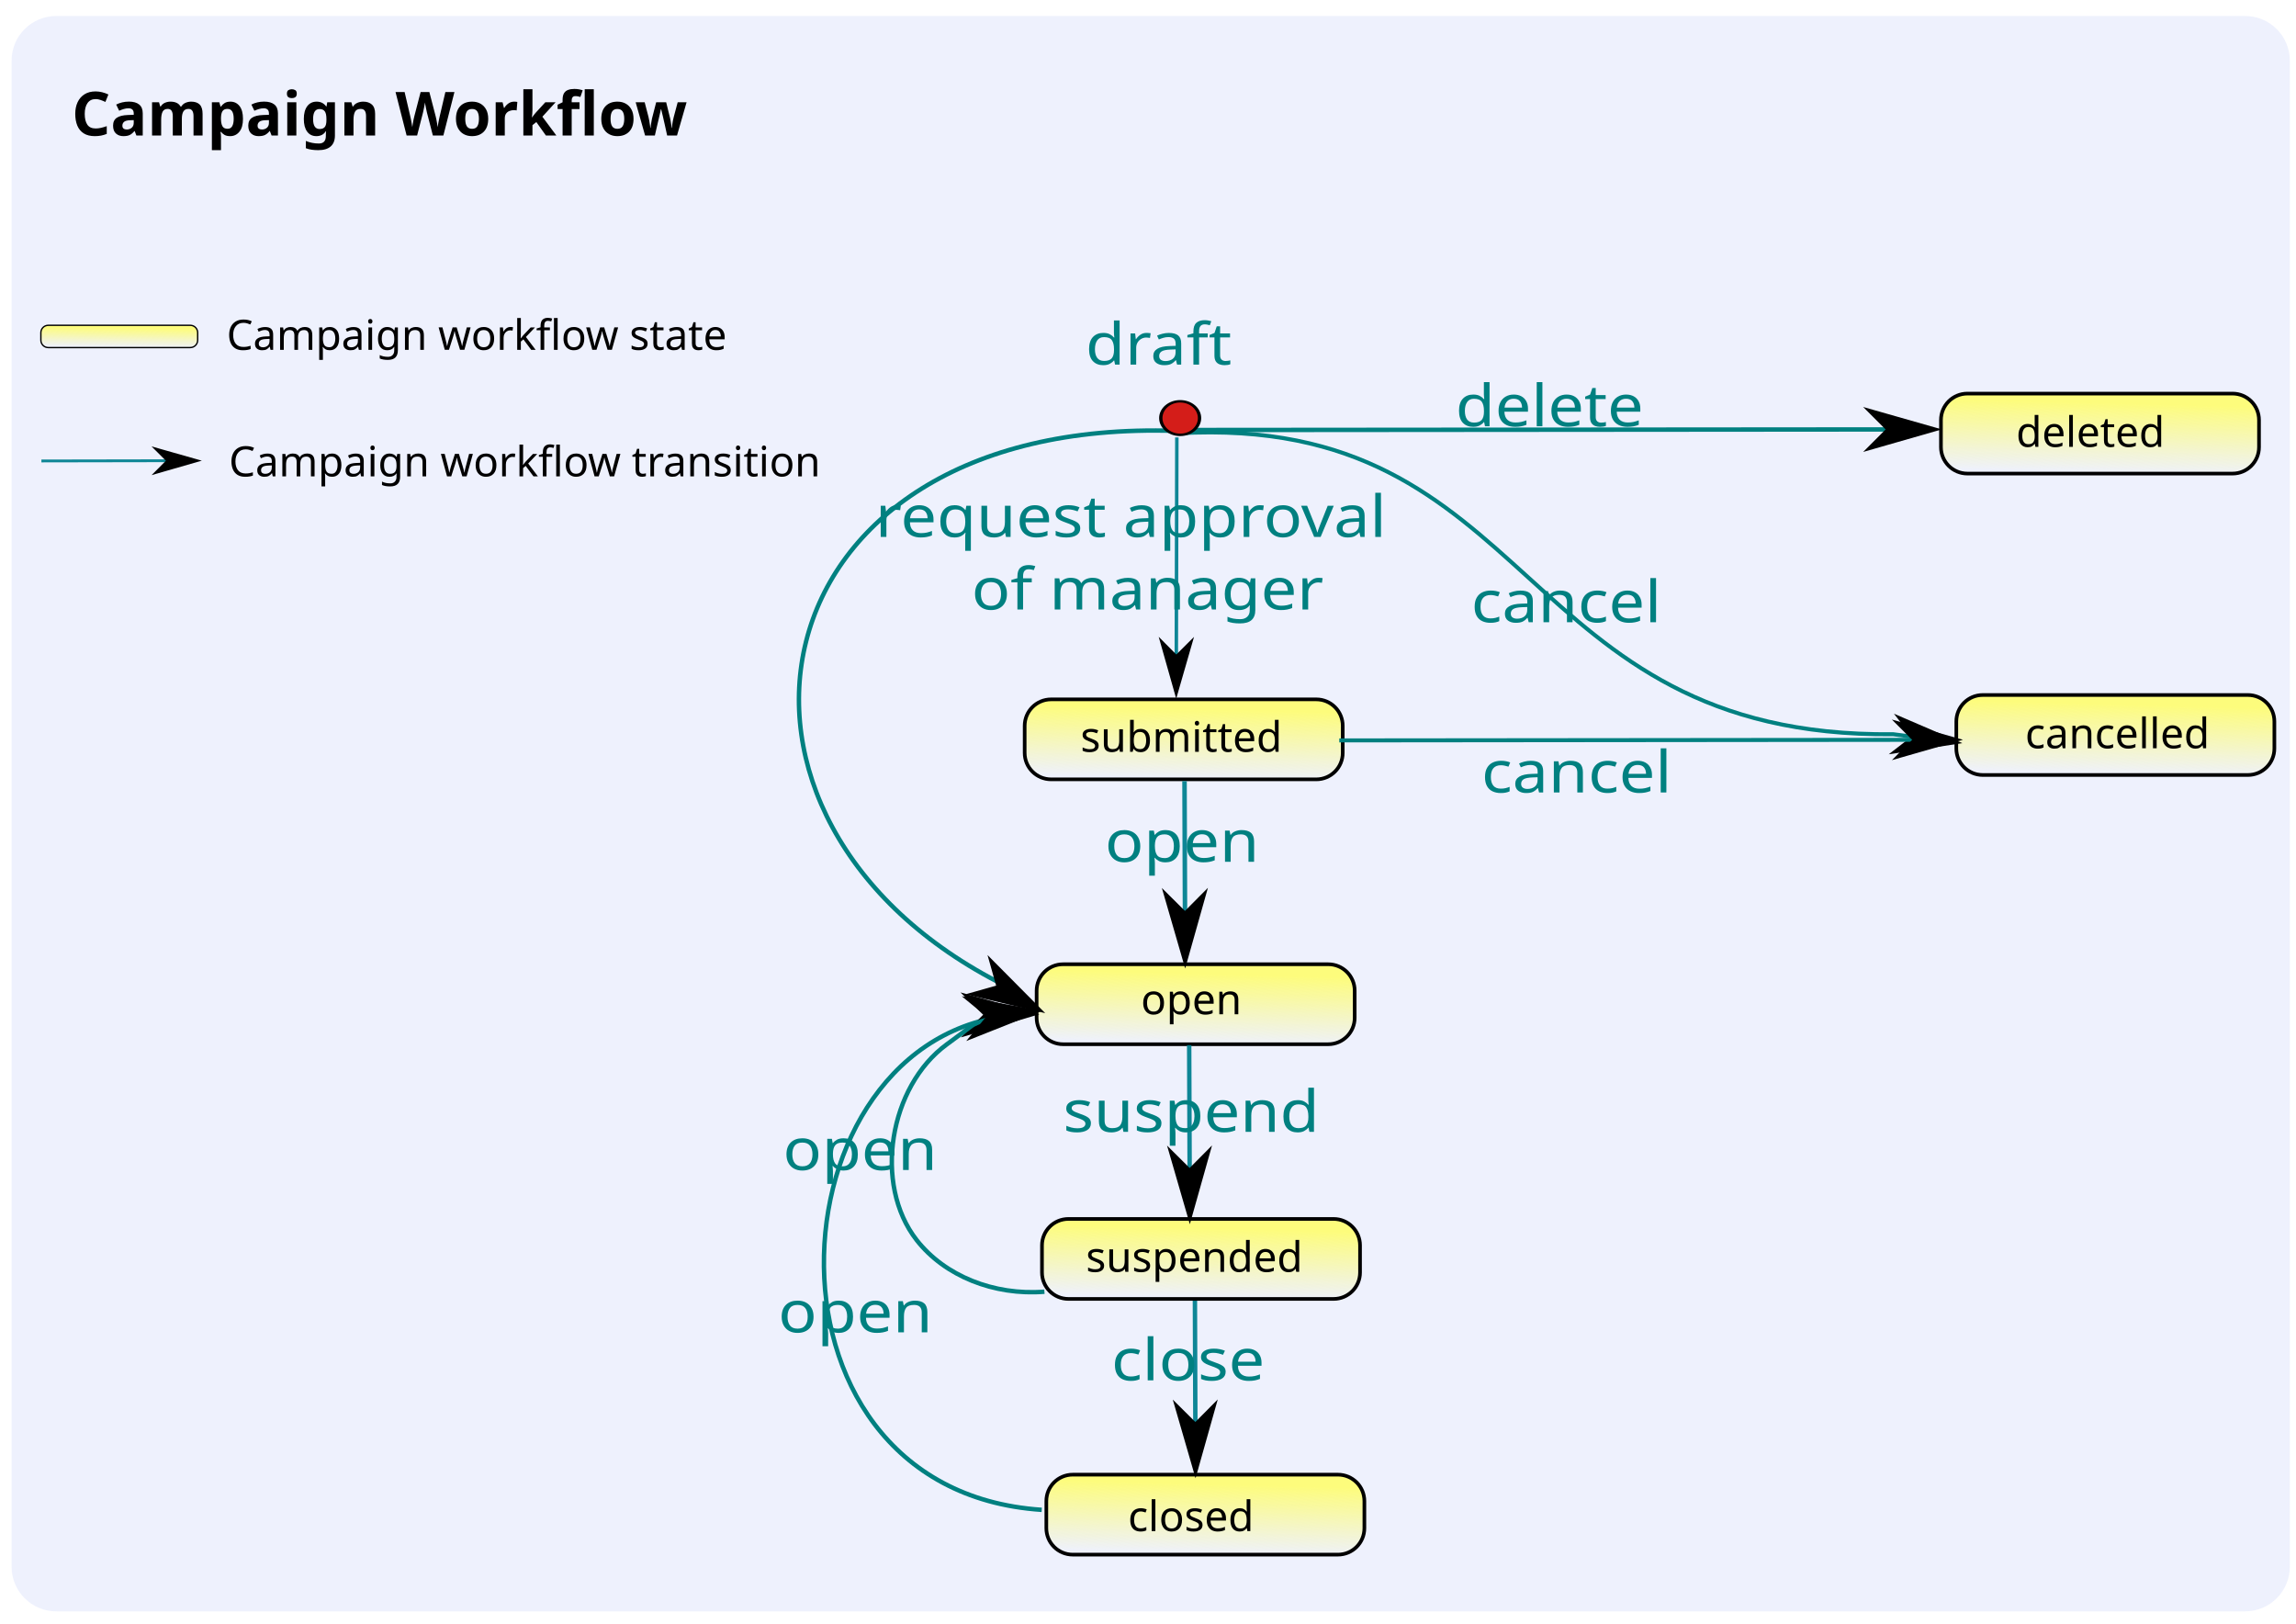
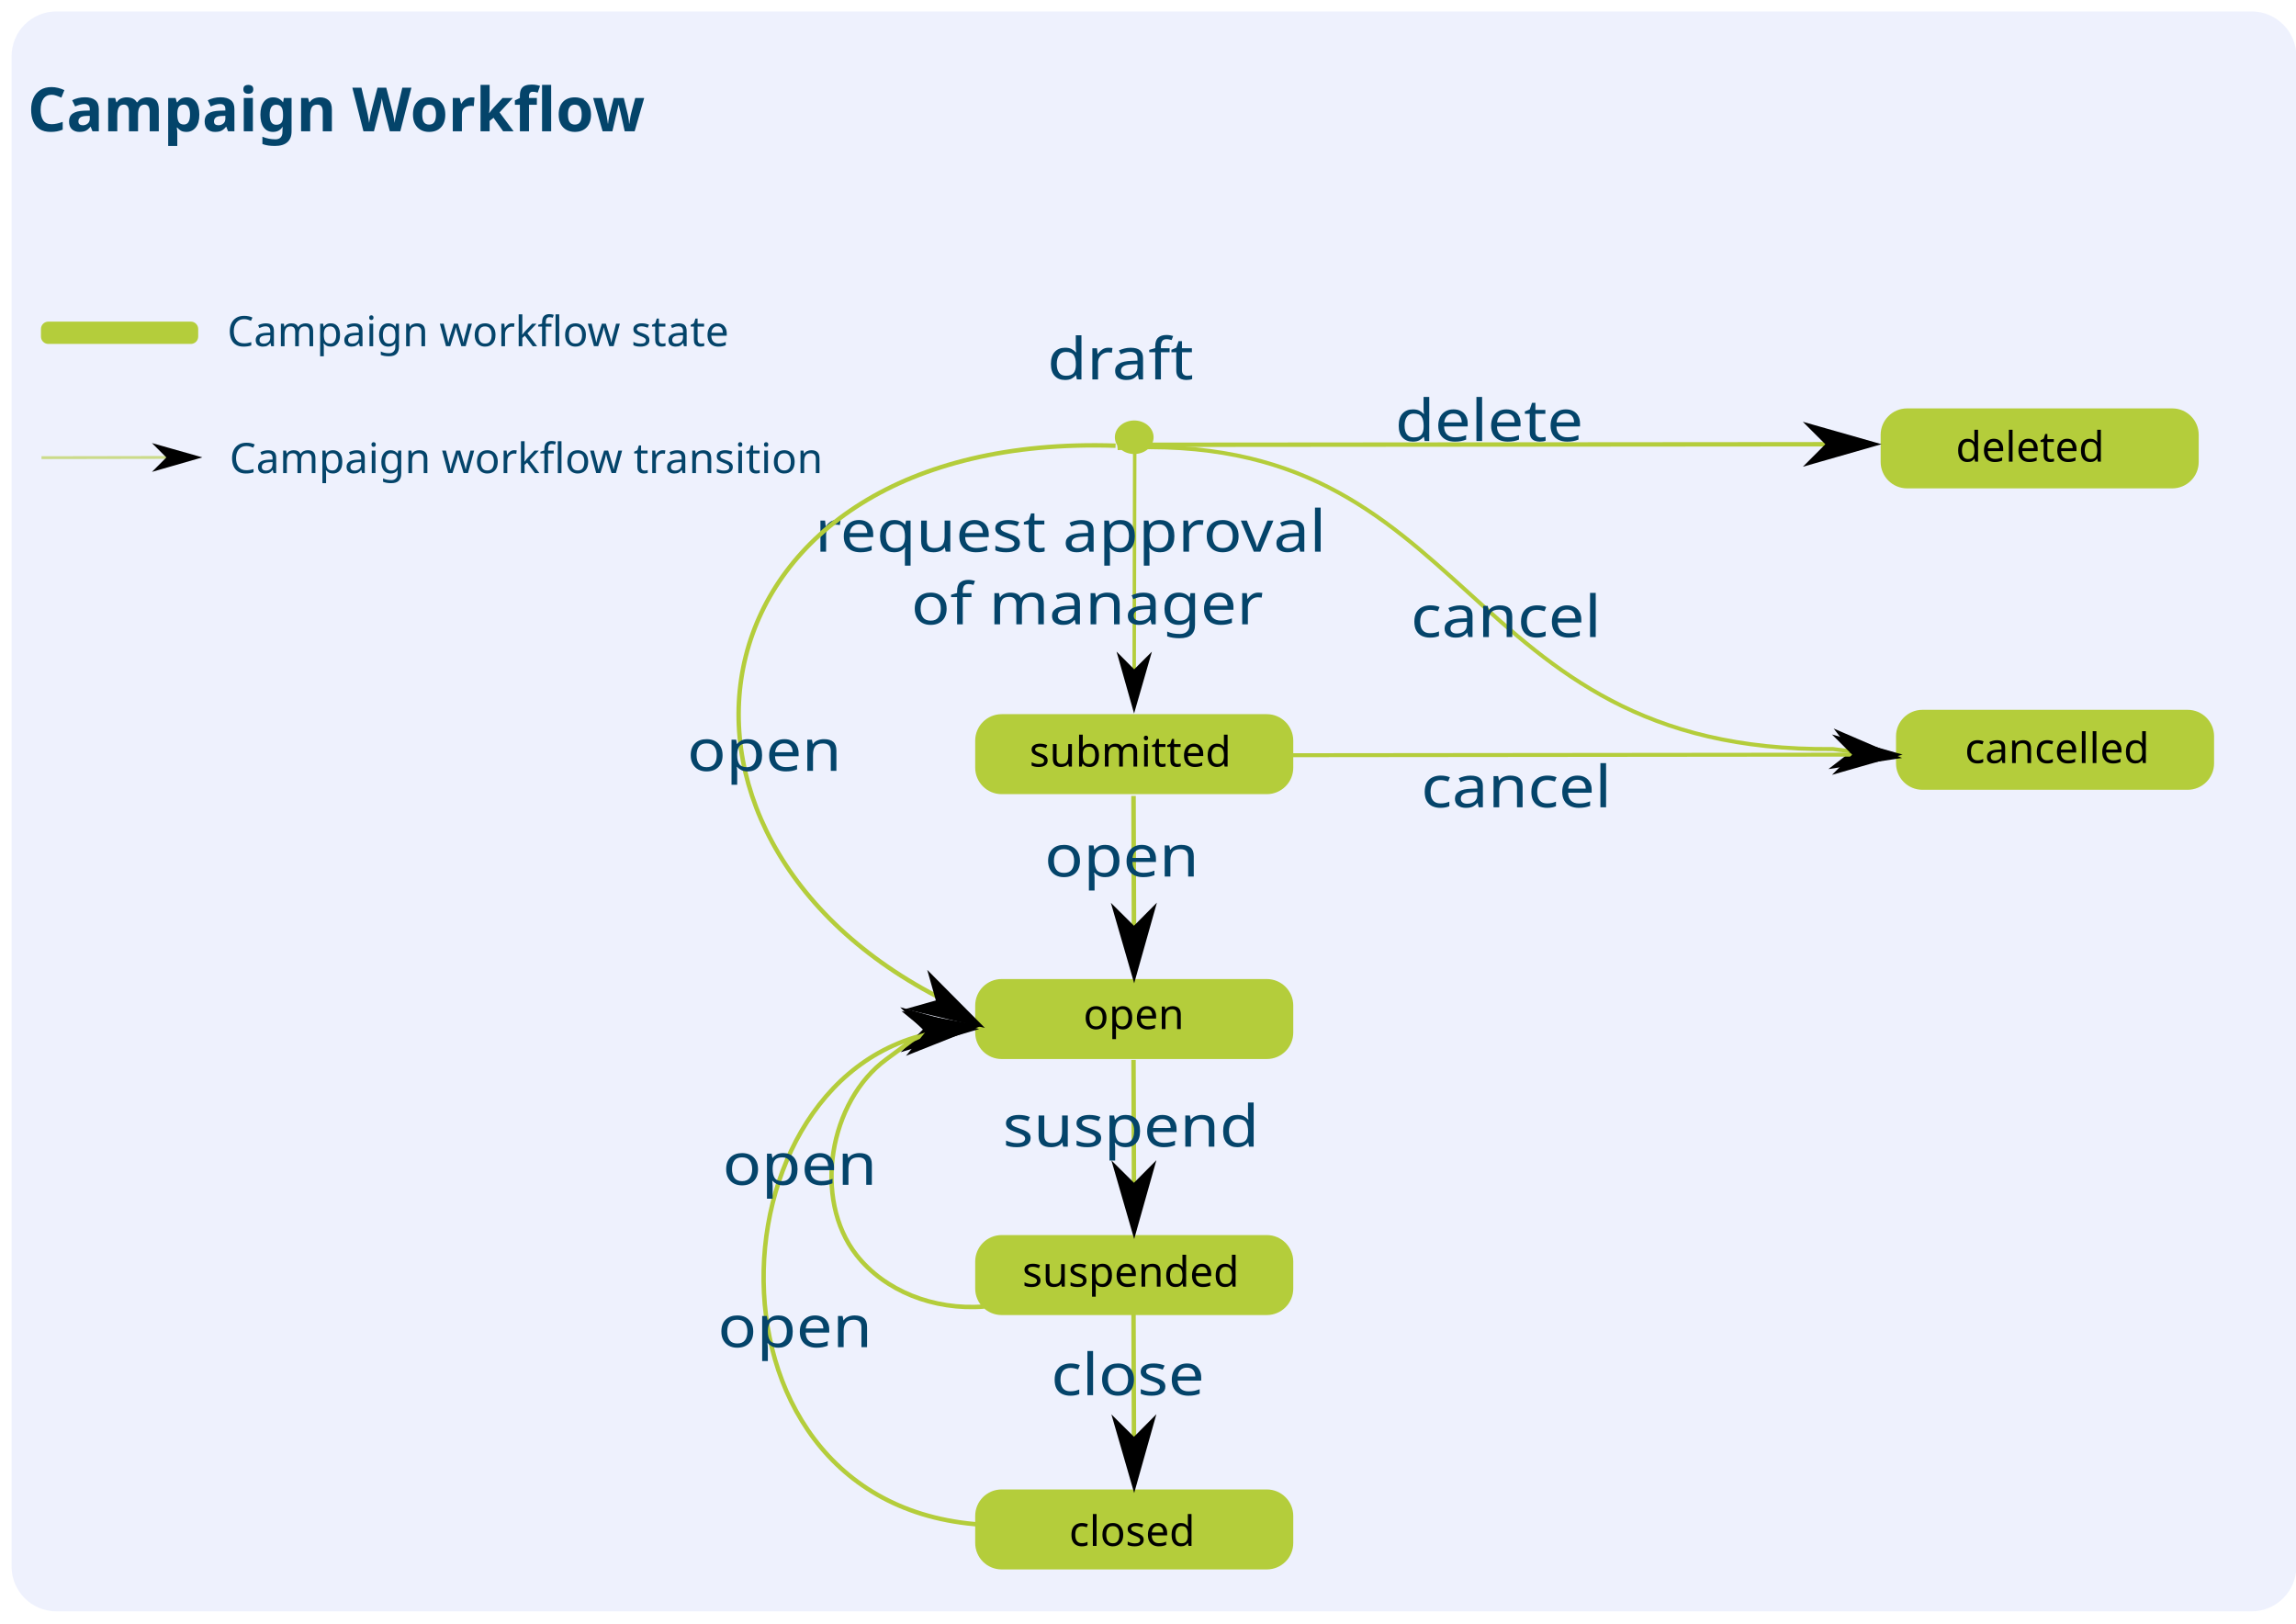
<svg xmlns="http://www.w3.org/2000/svg" xmlns:xlink="http://www.w3.org/1999/xlink" id="svg2" version="1.1" width="1052.362" height="744.094">
  <defs id="defs6">
    <marker orient="auto" refY="0" refX="0" id="Arrow1Lend" style="overflow:visible">
      <path id="path4095" d="M 0,0 5,-5 -12.5,0 5,5 0,0 z" style="fill-rule:evenodd;stroke:#000000;stroke-width:1pt;marker-start:none" transform="matrix(-0.8,0,0,-0.8,-10,0)" />
    </marker>
    <marker orient="auto" refY="0" refX="0" id="marker3193" style="overflow:visible">
      <path id="path3195" d="M 0,0 5,-5 -12.5,0 5,5 0,0 z" style="fill-rule:evenodd;stroke:#000000;stroke-width:1pt;marker-start:none" transform="matrix(-0.8,0,0,-0.8,-10,0)" />
    </marker>
    <marker orient="auto" refY="0" refX="0" id="marker3197" style="overflow:visible">
      <path id="path3199" d="M 0,0 5,-5 -12.5,0 5,5 0,0 z" style="fill-rule:evenodd;stroke:#000000;stroke-width:1pt;marker-start:none" transform="matrix(-0.8,0,0,-0.8,-10,0)" />
    </marker>
    <marker orient="auto" refY="0" refX="0" id="Arrow1Lend-4-3" style="overflow:visible">
      <path id="path4095-0-8" d="M 0,0 5,-5 -12.5,0 5,5 0,0 z" style="fill-rule:evenodd;stroke:#000000;stroke-width:1pt;marker-start:none" transform="matrix(-0.8,0,0,-0.8,-10,0)" />
    </marker>
    <marker orient="auto" refY="0" refX="0" id="marker3203" style="overflow:visible">
      <path id="path3205" d="M 0,0 5,-5 -12.5,0 5,5 0,0 z" style="fill-rule:evenodd;stroke:#000000;stroke-width:1pt;marker-start:none" transform="matrix(-0.8,0,0,-0.8,-10,0)" />
    </marker>
    <marker orient="auto" refY="0" refX="0" id="marker3207" style="overflow:visible">
      <path id="path3209" d="M 0,0 5,-5 -12.5,0 5,5 0,0 z" style="fill-rule:evenodd;stroke:#000000;stroke-width:1pt;marker-start:none" transform="matrix(-0.8,0,0,-0.8,-10,0)" />
    </marker>
    <marker orient="auto" refY="0" refX="0" id="marker3211" style="overflow:visible">
      <path id="path3213" d="M 0,0 5,-5 -12.5,0 5,5 0,0 z" style="fill-rule:evenodd;stroke:#000000;stroke-width:1pt;marker-start:none" transform="matrix(-0.8,0,0,-0.8,-10,0)" />
    </marker>
    <marker orient="auto" refY="0" refX="0" id="Arrow1Lend-4-3-1" style="overflow:visible">
      <path id="path4095-0-8-9" d="M 0,0 5,-5 -12.5,0 5,5 0,0 z" style="fill-rule:evenodd;stroke:#000000;stroke-width:1pt;marker-start:none" transform="matrix(-0.8,0,0,-0.8,-10,0)" />
    </marker>
-     <linearGradient y2="517.061" x2="449.772" y1="486.818" x1="450.919" gradientTransform="matrix(0.7699625,0,0,0.2985365,-290.9185,4.928837)" gradientUnits="userSpaceOnUse" id="linearGradient6277" xlink:href="#linearGradient3842-9-4-30-0" />
-     <linearGradient id="linearGradient3842-9-4-30-0">
-       <stop style="stop-color:#fdfc7c;stop-opacity:1;" offset="0" id="stop3844-4-15-3-1" />
-       <stop style="stop-color:#fdfc7c;stop-opacity:0;" offset="1" id="stop3846-5-0-0-4" />
-     </linearGradient>
    <marker orient="auto" refY="0" refX="0" id="marker3221" style="overflow:visible">
      <path id="path3223" d="M 0,0 5,-5 -12.5,0 5,5 0,0 z" style="fill-rule:evenodd;stroke:#000000;stroke-width:1pt;marker-start:none" transform="matrix(-0.8,0,0,-0.8,-10,0)" />
    </marker>
    <marker orient="auto" refY="0" refX="0" id="marker3225" style="overflow:visible">
      <path id="path3227" d="M 0,0 5,-5 -12.5,0 5,5 0,0 z" style="fill-rule:evenodd;stroke:#000000;stroke-width:1pt;marker-start:none" transform="matrix(-0.8,0,0,-0.8,-10,0)" />
    </marker>
-     <marker orient="auto" refY="0" refX="0" id="Arrow1Lend-0" style="overflow:visible">
-       <path id="path4095-7" d="M 0,0 5,-5 -12.5,0 5,5 0,0 z" style="fill-rule:evenodd;stroke:#000000;stroke-width:1pt;marker-start:none" transform="matrix(-0.8,0,0,-0.8,-10,0)" />
-     </marker>
-     <marker orient="auto" refY="0" refX="0" id="Arrow1Lend-4-3-1-4" style="overflow:visible">
-       <path id="path4095-0-8-9-5" d="M 0,0 5,-5 -12.5,0 5,5 0,0 z" style="fill-rule:evenodd;stroke:#000000;stroke-width:1pt;marker-start:none" transform="matrix(-0.8,0,0,-0.8,-10,0)" />
-     </marker>
-     <marker orient="auto" refY="0" refX="0" id="marker4080" style="overflow:visible">
-       <path id="path4082" d="M 0,0 5,-5 -12.5,0 5,5 0,0 z" style="fill-rule:evenodd;stroke:#000000;stroke-width:1pt;marker-start:none" transform="matrix(-0.8,0,0,-0.8,-10,0)" />
-     </marker>
-     <linearGradient y2="517.061" x2="449.772" y1="486.818" x1="450.919" gradientTransform="matrix(1.561866,0,0,1.072892,-150.5377,40.56884)" gradientUnits="userSpaceOnUse" id="linearGradient3100" xlink:href="#linearGradient3842-9-4-8-6" />
+     <linearGradient y2="517.061" x2="449.772" y1="486.818" x1="450.919" gradientTransform="matrix(1.561866,0,0,1.072892,-180.6301,-47.36942)" gradientUnits="userSpaceOnUse" id="linearGradient3118-4-6" xlink:href="#linearGradient3842-9-4-8-6" />
    <linearGradient id="linearGradient3842-9-4-8-6">
      <stop style="stop-color:#fdfc7c;stop-opacity:1;" offset="0" id="stop3844-4-15-5-8" />
      <stop style="stop-color:#fdfc7c;stop-opacity:0;" offset="1" id="stop3846-5-0-7-4" />
    </linearGradient>
-     <marker orient="auto" refY="0" refX="0" id="marker4088" style="overflow:visible">
-       <path id="path4090" d="M 0,0 5,-5 -12.5,0 5,5 0,0 z" style="fill-rule:evenodd;stroke:#000000;stroke-width:1pt;marker-start:none" transform="matrix(-0.8,0,0,-0.8,-10,0)" />
+     <marker orient="auto" refY="0" refX="0" id="Arrow1Lend-7" style="overflow:visible">
+       <path id="path4095-4" d="M 0,0 5,-5 -12.5,0 5,5 0,0 z" style="fill-rule:evenodd;stroke:#000000;stroke-width:1pt;marker-start:none" transform="matrix(-0.8,0,0,-0.8,-10,0)" />
    </marker>
-     <marker orient="auto" refY="0" refX="0" id="marker4092" style="overflow:visible">
-       <path id="path4094" d="M 0,0 5,-5 -12.5,0 5,5 0,0 z" style="fill-rule:evenodd;stroke:#000000;stroke-width:1pt;marker-start:none" transform="matrix(-0.8,0,0,-0.8,-10,0)" />
+     <marker orient="auto" refY="0" refX="0" id="Arrow1Lend-4-3-1-4" style="overflow:visible">
+       <path id="path4095-0-8-9-6" d="M 0,0 5,-5 -12.5,0 5,5 0,0 z" style="fill-rule:evenodd;stroke:#000000;stroke-width:1pt;marker-start:none" transform="matrix(-0.8,0,0,-0.8,-10,0)" />
    </marker>
-     <marker orient="auto" refY="0" refX="0" id="Arrow1Lend-4-3-6" style="overflow:visible">
-       <path id="path4095-0-8-93" d="M 0,0 5,-5 -12.5,0 5,5 0,0 z" style="fill-rule:evenodd;stroke:#000000;stroke-width:1pt;marker-start:none" transform="matrix(-0.8,0,0,-0.8,-10,0)" />
-     </marker>
-     <marker orient="auto" refY="0" refX="0" id="marker4098" style="overflow:visible">
-       <path id="path4100" d="M 0,0 5,-5 -12.5,0 5,5 0,0 z" style="fill-rule:evenodd;stroke:#000000;stroke-width:1pt;marker-start:none" transform="matrix(-0.8,0,0,-0.8,-10,0)" />
-     </marker>
-     <marker orient="auto" refY="0" refX="0" id="marker4102" style="overflow:visible">
-       <path id="path4104" d="M 0,0 5,-5 -12.5,0 5,5 0,0 z" style="fill-rule:evenodd;stroke:#000000;stroke-width:1pt;marker-start:none" transform="matrix(-0.8,0,0,-0.8,-10,0)" />
-     </marker>
-     <marker orient="auto" refY="0" refX="0" id="marker4106" style="overflow:visible">
-       <path id="path4108" d="M 0,0 5,-5 -12.5,0 5,5 0,0 z" style="fill-rule:evenodd;stroke:#000000;stroke-width:1pt;marker-start:none" transform="matrix(-0.8,0,0,-0.8,-10,0)" />
-     </marker>
-     <linearGradient y2="517.061" x2="449.772" y1="486.818" x1="450.919" gradientTransform="matrix(1.561866,0,0,1.072892,261.4989,-337.667)" gradientUnits="userSpaceOnUse" id="linearGradient3118-0-2" xlink:href="#linearGradient3842-9-4-0-5" />
-     <linearGradient id="linearGradient3842-9-4-0-5">
-       <stop style="stop-color:#fdfc7c;stop-opacity:1;" offset="0" id="stop3844-4-15-51-3" />
-       <stop style="stop-color:#fdfc7c;stop-opacity:0;" offset="1" id="stop3846-5-0-1-1" />
-     </linearGradient>
-     <linearGradient y2="517.061" x2="449.772" y1="486.818" x1="450.919" gradientTransform="matrix(1.561866,0,0,1.072892,-148.5483,157.7489)" gradientUnits="userSpaceOnUse" id="linearGradient3118-9-8" xlink:href="#linearGradient3842-9-4-30-6" />
-     <linearGradient id="linearGradient3842-9-4-30-6">
-       <stop style="stop-color:#fdfc7c;stop-opacity:1;" offset="0" id="stop3844-4-15-3-4" />
-       <stop style="stop-color:#fdfc7c;stop-opacity:0;" offset="1" id="stop3846-5-0-0-3" />
-     </linearGradient>
-     <linearGradient y2="517.061" x2="449.772" y1="486.818" x1="450.919" gradientTransform="matrix(1.561866,0,0,1.072892,-152.992,-76.15433)" gradientUnits="userSpaceOnUse" id="linearGradient3118-4-8" xlink:href="#linearGradient3842-9-4-8-4" />
-     <linearGradient id="linearGradient3842-9-4-8-4">
-       <stop style="stop-color:#fdfc7c;stop-opacity:1;" offset="0" id="stop3844-4-15-5-2" />
-       <stop style="stop-color:#fdfc7c;stop-opacity:0;" offset="1" id="stop3846-5-0-7-6" />
-     </linearGradient>
-     <linearGradient y2="517.061" x2="449.772" y1="486.818" x1="450.919" gradientTransform="matrix(1.561866,0,0,1.072892,-158.4732,-197.5388)" gradientUnits="userSpaceOnUse" id="linearGradient3118-7" xlink:href="#linearGradient3842-9-4-3-8" />
-     <linearGradient id="linearGradient3842-9-4-3-8">
-       <stop style="stop-color:#fdfc7c;stop-opacity:1;" offset="0" id="stop3844-4-15-6-5" />
-       <stop style="stop-color:#fdfc7c;stop-opacity:0;" offset="1" id="stop3846-5-0-5-1" />
-     </linearGradient>
-     <linearGradient y2="517.061" x2="449.772" y1="486.818" x1="450.919" gradientTransform="matrix(1.561866,0,0,1.072892,268.5424,-199.5365)" gradientUnits="userSpaceOnUse" id="linearGradient3350-6-7" xlink:href="#linearGradient3842-9-8-1" />
-     <linearGradient id="linearGradient3842-9-8-1">
-       <stop style="stop-color:#fdfc7c;stop-opacity:1;" offset="0" id="stop3844-4-8-6" />
-       <stop style="stop-color:#fdfc7c;stop-opacity:0;" offset="1" id="stop3846-5-45-1" />
-     </linearGradient>
-     <marker orient="auto" refY="0" refX="0" id="marker4130" style="overflow:visible">
-       <path id="path4132" d="M 0,0 5,-5 -12.5,0 5,5 0,0 z" style="fill-rule:evenodd;stroke:#000000;stroke-width:1pt;marker-start:none" transform="matrix(-0.8,0,0,-0.8,-10,0)" />
+     <marker orient="auto" refY="0" refX="0" id="Arrow1Lend-0" style="overflow:visible">
+       <path id="path4095-7" d="M 0,0 5,-5 -12.5,0 5,5 0,0 z" style="fill-rule:evenodd;stroke:#000000;stroke-width:1pt;marker-start:none" transform="matrix(-0.8,0,0,-0.8,-10,0)" />
    </marker>
  </defs>
-   <rect style="fill:#edf0fc;fill-opacity:0.941;stroke:none" id="rect5943" width="1044.226" height="731.106" x="5.307" y="7.33" ry="20.487" />
-   <text xml:space="preserve" style="font-size:27.926px;font-style:normal;font-weight:normal;line-height:0%;letter-spacing:0px;word-spacing:0px;fill:#000000;fill-opacity:1;stroke:none;font-family:Sans" x="854.526" y="910.269" id="text3191">
-     <tspan id="tspan3193" x="854.526" y="910.269" />
+   <rect style="fill:#edf0fc;fill-opacity:0.941;stroke:none" id="rect5943" width="1047.219" height="733.201" x="5.307" y="5.234" ry="20.546" />
+   <path style="fill:none;stroke:#b4cd3b;stroke-width:1.595;stroke-linecap:butt;stroke-linejoin:miter;stroke-miterlimit:4;stroke-dasharray:none;stroke-opacity:1;marker-end:url(#Arrow1Lend)" d="m 520.091,207.245 -0.283,116.637" id="path5079" />
+   <text xml:space="preserve" style="font-style:normal;font-weight:normal;font-size:28.006px;line-height:125%;font-family:Sans;letter-spacing:0px;word-spacing:0px;fill:#04446a;fill-opacity:1;stroke:none" x="456.206" y="182.961" id="text6221" transform="scale(1.052282,0.9503154)">
+     <tspan id="tspan6223" x="456.206" y="182.961">draft</tspan>
  </text>
-   <text xml:space="preserve" style="font-size:27.926px;font-style:normal;font-weight:bold;text-align:center;line-height:125%;letter-spacing:0px;word-spacing:0px;text-anchor:middle;fill:#000000;fill-opacity:1;stroke:none;font-family:Sans;-inkscape-font-specification:Sans Bold" x="184.811" y="62.111" id="text5945">
-     <tspan x="184.811" y="62.111" id="tspan5949">Campaign Workflow</tspan>
+   <text xml:space="preserve" style="font-size:28.006px;font-style:normal;font-weight:normal;line-height:0%;letter-spacing:0px;word-spacing:0px;fill:#000000;fill-opacity:1;stroke:none;font-family:Sans" x="856.96" y="910.762" id="text3191">
+     <tspan id="tspan3193" x="856.96" y="910.762" />
  </text>
-   <rect style="fill:url(#linearGradient6277);fill-opacity:1;stroke:#000000;stroke-width:0.617;stroke-miterlimit:4;stroke-opacity:1;stroke-dasharray:none" id="rect3961-9-9-25-2" width="71.866" height="10.199" x="18.733" y="149.075" ry="3.373" />
-   <text xml:space="preserve" style="font-size:19.181px;font-style:normal;font-weight:normal;line-height:125%;letter-spacing:0px;word-spacing:0px;fill:#010000;fill-opacity:1;stroke:none;font-family:Sans" x="103.873" y="160.319" id="text3474-3-3">
-     <tspan x="103.873" y="160.319" style="line-height:125%;fill:#010000;fill-opacity:1" id="tspan4239">Campaign workflow state</tspan>
+   <rect style="fill:#b4cd3b;fill-opacity:1;stroke:none;stroke-width:1.665;stroke-miterlimit:4;stroke-opacity:1;stroke-dasharray:none" id="rect3961-9-9-5" width="145.781" height="36.652" x="869.031" y="325.286" ry="12.123" />
+   <text xml:space="preserve" style="font-size:19.236px;font-style:normal;font-weight:normal;line-height:0%;letter-spacing:0px;word-spacing:0px;fill:#000000;fill-opacity:1;stroke:none;font-family:Sans" x="900.577" y="349.688" id="text3474-6">
+     <tspan id="tspan3476-8" x="900.577" y="349.688">cancelled</tspan>
  </text>
-   <path style="fill:none;stroke:#00808f;stroke-width:1.297;stroke-linecap:butt;stroke-linejoin:miter;stroke-miterlimit:4;stroke-opacity:0.941;stroke-dasharray:none;marker-end:url(#Arrow1Lend)" d="m 18.98,211.244 71.016,-0.127" id="path5079-7-4" />
-   <text xml:space="preserve" style="font-size:19.181px;font-style:normal;font-weight:normal;line-height:125%;letter-spacing:0px;word-spacing:0px;fill:#010000;fill-opacity:1;stroke:none;font-family:Sans" x="104.911" y="218.304" id="text3474-3-3-5">
-     <tspan x="104.911" y="218.304" style="line-height:125%;fill:#010000;fill-opacity:1" id="tspan4237">Campaign workflow transition</tspan>
+   <rect style="fill:#b4cd3b;fill-opacity:1;stroke:none;stroke-width:1.665;stroke-miterlimit:4;stroke-dasharray:none;stroke-opacity:1" id="rect3961-9-9-6" width="145.781" height="36.652" x="446.978" y="327.283" ry="12.123" />
+   <text xml:space="preserve" style="font-style:normal;font-weight:normal;font-size:19.236px;line-height:0%;font-family:Sans;letter-spacing:0px;word-spacing:0px;fill:#000000;fill-opacity:1;stroke:none" x="471.848" y="351.303" id="text3474-3">
+     <tspan id="tspan3476-9" x="471.848" y="351.303">submitted</tspan>
  </text>
-   <path style="fill:none;stroke:#00808f;stroke-width:1.595;stroke-linecap:butt;stroke-linejoin:miter;stroke-miterlimit:4;stroke-opacity:0.941;stroke-dasharray:none;marker-end:url(#Arrow1Lend)" d="m 539.402,200.46 -0.283,116.637" id="path5079" />
-   <text xml:space="preserve" style="font-size:28.006px;font-style:normal;font-weight:normal;line-height:125%;letter-spacing:0px;word-spacing:0px;fill:#008080;fill-opacity:1;stroke:none;font-family:Sans" x="472.829" y="175.821" id="text6221" transform="scale(1.052282,0.9503154)">
-     <tspan id="tspan6223" x="472.829" y="175.821">draft</tspan>
+   <rect style="fill:#b4cd3b;fill-opacity:1;stroke:none;stroke-width:1.665;stroke-miterlimit:4;stroke-dasharray:none;stroke-opacity:1" id="rect3961-9-9-18" width="145.781" height="36.652" x="446.978" y="448.668" ry="12.123" />
+   <text xml:space="preserve" style="font-style:normal;font-weight:normal;font-size:19.236px;line-height:0%;font-family:Sans;letter-spacing:0px;word-spacing:0px;fill:#000000;fill-opacity:1;stroke:none" x="496.551" y="471.589" id="text3474-5">
+     <tspan id="tspan3476-97" x="496.551" y="471.589">open</tspan>
  </text>
-   <rect style="fill:url(#linearGradient3350-6-7);fill-opacity:1;stroke:#000000;stroke-width:1.665;stroke-miterlimit:4;stroke-opacity:1;stroke-dasharray:none" id="rect3961-9-9-5" width="145.781" height="36.652" x="896.669" y="318.501" ry="12.123" />
-   <text xml:space="preserve" style="font-size:19.236px;font-style:normal;font-weight:normal;line-height:0%;letter-spacing:0px;word-spacing:0px;fill:#000000;fill-opacity:1;stroke:none;font-family:Sans" x="928.215" y="342.903" id="text3474-6">
-     <tspan id="tspan3476-8" x="928.215" y="342.903">cancelled</tspan>
+   <rect style="fill:#b4cd3b;fill-opacity:1;stroke:none;stroke-width:1.665;stroke-miterlimit:4;stroke-dasharray:none;stroke-opacity:1" id="rect3961-9-9-25" width="145.781" height="36.652" x="446.978" y="682.571" ry="12.123" />
+   <text xml:space="preserve" style="font-style:normal;font-weight:normal;font-size:19.236px;line-height:0%;font-family:Sans;letter-spacing:0px;word-spacing:0px;fill:#000000;fill-opacity:1;stroke:none" x="490.037" y="708.455" id="text3474-40">
+     <tspan id="tspan3476-59" x="490.037" y="708.455">closed</tspan>
  </text>
-   <rect style="fill:url(#linearGradient3118-7);fill-opacity:1;stroke:#000000;stroke-width:1.665;stroke-miterlimit:4;stroke-opacity:1;stroke-dasharray:none" id="rect3961-9-9-6" width="145.781" height="36.652" x="469.654" y="320.498" ry="12.123" />
-   <text xml:space="preserve" style="font-size:19.236px;font-style:normal;font-weight:normal;line-height:0%;letter-spacing:0px;word-spacing:0px;fill:#000000;fill-opacity:1;stroke:none;font-family:Sans" x="495.224" y="344.518" id="text3474-3">
-     <tspan id="tspan3476-9" x="495.224" y="344.518">submitted</tspan>
+   <rect style="fill:#b4cd3b;fill-opacity:1;stroke:none;stroke-width:1.665;stroke-miterlimit:4;stroke-opacity:1;stroke-dasharray:none" id="rect3961-9-9-8" width="145.781" height="36.652" x="861.988" y="187.155" ry="12.123" />
+   <text xml:space="preserve" style="font-size:19.236px;font-style:normal;font-weight:normal;line-height:0%;letter-spacing:0px;word-spacing:0px;fill:#000000;fill-opacity:1;stroke:none;font-family:Sans" x="896.446" y="211.558" id="text3474-50">
+     <tspan id="tspan3476-6" x="896.446" y="211.558">deleted</tspan>
  </text>
-   <rect style="fill:url(#linearGradient3118-4-8);fill-opacity:1;stroke:#000000;stroke-width:1.665;stroke-miterlimit:4;stroke-opacity:1;stroke-dasharray:none" id="rect3961-9-9-18" width="145.781" height="36.652" x="475.135" y="441.883" ry="12.123" />
-   <text xml:space="preserve" style="font-size:19.236px;font-style:normal;font-weight:normal;line-height:0%;letter-spacing:0px;word-spacing:0px;fill:#000000;fill-opacity:1;stroke:none;font-family:Sans" x="522.924" y="464.804" id="text3474-5">
-     <tspan id="tspan3476-97" x="522.924" y="464.804">open</tspan>
+   <text xml:space="preserve" style="font-size:28.006px;font-style:normal;font-weight:normal;text-align:center;line-height:125%;letter-spacing:0px;word-spacing:0px;text-anchor:middle;fill:#04446a;fill-opacity:1;stroke:none;font-family:Sans;" x="484.502" y="266.049" id="text6205-6" transform="scale(1.052282,0.9503154)">
+     <tspan id="tspan6207-8" x="484.502" y="266.049">request approval</tspan>
+     <tspan x="484.502" y="301.056" id="tspan3203">of manager</tspan>
  </text>
-   <rect style="fill:url(#linearGradient3118-9-8);fill-opacity:1;stroke:#000000;stroke-width:1.665;stroke-miterlimit:4;stroke-opacity:1;stroke-dasharray:none" id="rect3961-9-9-25" width="145.781" height="36.652" x="479.579" y="675.786" ry="12.123" />
-   <text xml:space="preserve" style="font-size:19.236px;font-style:normal;font-weight:normal;line-height:0%;letter-spacing:0px;word-spacing:0px;fill:#000000;fill-opacity:1;stroke:none;font-family:Sans" x="516.999" y="701.67" id="text3474-40">
-     <tspan id="tspan3476-59" x="516.999" y="701.67">closed</tspan>
+   <path style="fill:none;stroke:#b4cd3b;stroke-width:2.078;stroke-linecap:butt;stroke-linejoin:miter;stroke-miterlimit:4;stroke-dasharray:none;stroke-opacity:1;marker-end:url(#Arrow1Lend)" d="m 519.542,364.752 0.283,81.833" id="path5079-7" />
+   <text xml:space="preserve" style="font-size:28.006px;font-style:normal;font-weight:normal;line-height:125%;letter-spacing:0px;word-spacing:0px;fill:#04446a;fill-opacity:1;stroke:none;font-family:Sans;" x="454.98" y="422.707" id="text6205-6-9" transform="scale(1.052282,0.9503154)">
+     <tspan id="tspan6207-8-6" x="454.98" y="422.707">open</tspan>
  </text>
-   <rect style="fill:url(#linearGradient3118-0-2);fill-opacity:1;stroke:#000000;stroke-width:1.665;stroke-miterlimit:4;stroke-opacity:1;stroke-dasharray:none" id="rect3961-9-9-8" width="145.781" height="36.652" x="889.626" y="180.37" ry="12.123" />
-   <text xml:space="preserve" style="font-size:19.236px;font-style:normal;font-weight:normal;line-height:0%;letter-spacing:0px;word-spacing:0px;fill:#000000;fill-opacity:1;stroke:none;font-family:Sans" x="924.084" y="204.773" id="text3474-50">
-     <tspan id="tspan3476-6" x="924.084" y="204.773">deleted</tspan>
+   <path style="fill:none;stroke:#b4cd3b;stroke-width:2.03;stroke-linecap:butt;stroke-linejoin:miter;stroke-miterlimit:4;stroke-dasharray:none;stroke-opacity:1;marker-end:url(#Arrow1Lend)" d="m 519.545,602.137 0.283,78.136" id="path5079-7-9" />
+   <text xml:space="preserve" style="font-size:28.006px;font-style:normal;font-weight:normal;line-height:125%;letter-spacing:0px;word-spacing:0px;fill:#04446a;fill-opacity:1;stroke:none;font-family:Sans;" x="457.829" y="672.778" id="text6205-6-9-9" transform="scale(1.052282,0.9503154)">
+     <tspan id="tspan6207-8-6-7" x="457.829" y="672.778">close</tspan>
  </text>
-   <text xml:space="preserve" style="font-size:28.006px;font-style:normal;font-weight:normal;text-align:center;line-height:125%;letter-spacing:0px;word-spacing:0px;text-anchor:middle;fill:#008080;fill-opacity:1;stroke:none;font-family:Sans" x="510.767" y="258.909" id="text6205-6" transform="scale(1.052282,0.9503154)">
-     <tspan id="tspan6207-8" x="510.767" y="258.909">request approval</tspan>
-     <tspan x="510.767" y="293.916" id="tspan3203">of manager</tspan>
+   <path style="fill:none;stroke:#b4cd3b;stroke-width:2.03;stroke-linecap:butt;stroke-linejoin:miter;stroke-miterlimit:4;stroke-dasharray:none;stroke-opacity:1;marker-end:url(#Arrow1Lend)" d="m 512.173,203.847 346.29,-0.283" id="path5079-1" />
+   <text xml:space="preserve" style="font-size:28.006px;font-style:normal;font-weight:normal;line-height:125%;letter-spacing:0px;word-spacing:0px;fill:#04446a;fill-opacity:1;stroke:none;font-family:Sans;" x="607.698" y="212.689" id="text6205-6-7" transform="scale(1.052282,0.9503154)">
+     <tspan id="tspan6207-8-0" x="607.698" y="212.689">delete</tspan>
  </text>
-   <path style="fill:none;stroke:#00808f;stroke-width:2.078;stroke-linecap:butt;stroke-linejoin:miter;stroke-miterlimit:4;stroke-opacity:0.941;stroke-dasharray:none;marker-end:url(#Arrow1Lend)" d="m 542.921,357.967 0.283,81.833" id="path5079-7" />
-   <text xml:space="preserve" style="font-size:28.006px;font-style:normal;font-weight:normal;line-height:125%;letter-spacing:0px;word-spacing:0px;fill:#008080;fill-opacity:1;stroke:none;font-family:Sans" x="481.245" y="415.567" id="text6205-6-9" transform="scale(1.052282,0.9503154)">
-     <tspan id="tspan6207-8-6" x="481.245" y="415.567">open</tspan>
+   <path style="fill:none;stroke:#b4cd3b;stroke-width:1.846;stroke-linecap:butt;stroke-linejoin:miter;stroke-miterlimit:4;stroke-opacity:1;stroke-dasharray:none;marker-mid:none;marker-end:url(#Arrow1Lend-4-3)" d="m 512.238,205.353 c 165.384,-9.336 153.773,139.698 327.893,137.913 l 0,0 28.105,3.629" id="path4390-6-4" />
+   <text xml:space="preserve" style="font-size:28.006px;font-style:normal;font-weight:normal;line-height:125%;letter-spacing:0px;word-spacing:0px;fill:#04446a;fill-opacity:1;stroke:none;font-family:Sans;" x="614.513" y="307.199" id="text6205-6-7-2-8-4" transform="scale(1.052282,0.9503154)">
+     <tspan id="tspan6207-8-0-4-1-8" x="614.513" y="307.199">cancel</tspan>
  </text>
-   <path style="fill:none;stroke:#00808f;stroke-width:2.03;stroke-linecap:butt;stroke-linejoin:miter;stroke-miterlimit:4;stroke-opacity:0.941;stroke-dasharray:none;marker-end:url(#Arrow1Lend)" d="m 547.68,595.352 0.283,78.136" id="path5079-7-9" />
-   <text xml:space="preserve" style="font-size:28.006px;font-style:normal;font-weight:normal;line-height:125%;letter-spacing:0px;word-spacing:0px;fill:#008080;fill-opacity:1;stroke:none;font-family:Sans" x="484.094" y="665.638" id="text6205-6-9-9" transform="scale(1.052282,0.9503154)">
-     <tspan id="tspan6207-8-6-7" x="484.094" y="665.638">close</tspan>
+   <path style="fill:none;stroke:#b4cd3b;stroke-width:2.03;stroke-linecap:butt;stroke-linejoin:miter;stroke-miterlimit:4;stroke-opacity:1;stroke-dasharray:none;marker-end:url(#Arrow1Lend-4-3-1)" d="m 511.318,204.251 c -196.643,-6.453 -229.229,178.807 -78.161,254.26 11.79,8.936 14.833,10.641 14.833,10.641" id="path4994" />
+   <text xml:space="preserve" style="font-size:28.006px;font-style:normal;font-weight:normal;line-height:125%;letter-spacing:0px;word-spacing:0px;fill:#04446a;fill-opacity:1;stroke:none;font-family:Sans;" x="299.318" y="371.723" id="text6205-6-9-9-0" transform="scale(1.052282,0.9503154)">
+     <tspan id="tspan6207-8-6-7-9" x="299.318" y="371.723">open</tspan>
  </text>
-   <path style="fill:none;stroke:#008080;stroke-width:2.03;stroke-linecap:butt;stroke-linejoin:miter;stroke-miterlimit:4;stroke-opacity:1;stroke-dasharray:none;marker-end:url(#Arrow1Lend)" d="m 539.811,197.063 346.29,-0.283" id="path5079-1" />
-   <text xml:space="preserve" style="font-size:28.006px;font-style:normal;font-weight:normal;line-height:125%;letter-spacing:0px;word-spacing:0px;fill:#008080;fill-opacity:1;stroke:none;font-family:Sans" x="633.963" y="205.55" id="text6205-6-7" transform="scale(1.052282,0.9503154)">
-     <tspan id="tspan6207-8-0" x="633.963" y="205.55">delete</tspan>
+   <text xml:space="preserve" style="font-style:normal;font-weight:bold;font-size:28.006px;line-height:125%;font-family:Sans;-inkscape-font-specification:'Sans Bold';text-align:center;letter-spacing:0px;word-spacing:0px;text-anchor:middle;fill:#04446a;fill-opacity:1;stroke:none" x="165.021" y="60.173" id="text5945">
+     <tspan x="165.021" y="60.173" id="tspan5949">Campaign Workflow</tspan>
  </text>
-   <path style="fill:none;stroke:#008080;stroke-width:1.846;stroke-linecap:butt;stroke-linejoin:miter;stroke-miterlimit:4;stroke-opacity:1;stroke-dasharray:none;marker-mid:none;marker-end:url(#Arrow1Lend-4-3)" d="M 539.876,198.568 C 705.26,189.232 693.649,338.265 867.769,336.481 l 0,0 28.105,3.629" id="path4390-6-4" />
-   <text xml:space="preserve" style="font-size:28.006px;font-style:normal;font-weight:normal;line-height:125%;letter-spacing:0px;word-spacing:0px;fill:#008080;fill-opacity:1;stroke:none;font-family:Sans" x="640.778" y="300.06" id="text6205-6-7-2-8-4" transform="scale(1.052282,0.9503154)">
-     <tspan id="tspan6207-8-0-4-1-8" x="640.778" y="300.06">cancel</tspan>
+   <rect style="fill:#b4cd3b;fill-opacity:1;stroke:none;stroke-width:0.619;stroke-miterlimit:4;stroke-opacity:1;stroke-dasharray:none" id="rect3961-9-9-25-2" width="72.072" height="10.228" x="18.772" y="147.386" ry="3.383" />
+   <text xml:space="preserve" style="font-style:normal;font-weight:normal;font-size:19.236px;line-height:125%;font-family:Sans;letter-spacing:0px;word-spacing:0px;fill:#04446a;fill-opacity:1;stroke:none" x="104.156" y="158.663" id="text3474-3-3">
+     <tspan x="104.156" y="158.663" style="line-height:125%;fill:#04446a;fill-opacity:1" id="tspan4239">Campaign workflow state</tspan>
  </text>
-   <path style="fill:none;stroke:#008080;stroke-width:2.03;stroke-linecap:butt;stroke-linejoin:miter;stroke-miterlimit:4;stroke-opacity:1;stroke-dasharray:none;marker-end:url(#Arrow1Lend-4-3-1)" d="m 538.956,197.466 c -196.643,-6.453 -229.229,178.807 -78.161,254.26 11.79,8.936 14.833,10.641 14.833,10.641" id="path4994" />
-   <path style="fill:none;stroke:#008080;stroke-width:2.03;stroke-linecap:butt;stroke-linejoin:miter;stroke-miterlimit:4;stroke-opacity:1;stroke-dasharray:none;marker-end:url(#Arrow1Lend-4-3-1)" d="M 477.466,691.917 C 337.501,682.598 352.985,465.862 472.461,464.827" id="path4994-7" />
-   <path style="fill:#d41d19;fill-opacity:1;stroke:#000000;stroke-width:1;stroke-miterlimit:4;stroke-opacity:1;stroke-dasharray:none" id="path11099" d="m 443.566,60.674 a 5.836,6.898 0 1 1 -11.673,0 5.836,6.898 0 1 1 11.673,0 z" transform="matrix(1.521306,0,0,1.114686,-124.995,123.9591)" />
-   <text xml:space="preserve" style="font-size:28.006px;font-style:normal;font-weight:normal;line-height:125%;letter-spacing:0px;word-spacing:0px;fill:#008080;fill-opacity:1;stroke:none;font-family:Sans" x="645.284" y="382.149" id="text6205-6-7-2-8-4-9" transform="scale(1.052282,0.9503154)">
-     <tspan id="tspan6207-8-0-4-1-8-5" x="645.284" y="382.149">cancel</tspan>
+   <path style="fill:none;stroke:#cada86;stroke-width:1.301;stroke-linecap:butt;stroke-linejoin:miter;stroke-miterlimit:4;stroke-dasharray:none;stroke-opacity:0.976;marker-end:url(#Arrow1Lend)" d="m 19.02,209.733 71.219,-0.128" id="path5079-7-4" />
+   <text xml:space="preserve" style="font-style:normal;font-weight:normal;font-size:19.236px;line-height:125%;font-family:Sans;letter-spacing:0px;word-spacing:0px;fill:#04446a;fill-opacity:1;stroke:none" x="105.197" y="216.813" id="text3474-3-3-5">
+     <tspan x="105.197" y="216.813" style="line-height:125%;fill:#04446a;fill-opacity:1" id="tspan4237">Campaign workflow transition</tspan>
  </text>
-   <text xml:space="preserve" style="font-size:28.006px;font-style:normal;font-weight:normal;line-height:125%;letter-spacing:0px;word-spacing:0px;fill:#008080;fill-opacity:1;stroke:none;font-family:Sans" x="338.933" y="642.487" id="text6205-6-9-9-0-6" transform="scale(1.052282,0.9503154)">
-     <tspan id="tspan6207-8-6-7-9-0" x="338.933" y="642.487">open</tspan>
+   <path style="fill:none;stroke:#b4cd3b;stroke-width:2.03;stroke-linecap:butt;stroke-linejoin:miter;stroke-miterlimit:4;stroke-opacity:1;stroke-dasharray:none;marker-end:url(#Arrow1Lend-4-3-1)" d="M 449.827,698.702 C 309.863,689.383 325.347,472.646 444.823,471.612" id="path4994-7" />
+   <ellipse style="fill:#b4cd3b;fill-opacity:1;stroke:none;stroke-width:1;stroke-miterlimit:4;stroke-dasharray:none;stroke-opacity:1" id="path11099" cx="519.869" cy="200.377" rx="8.879" ry="7.689" />
+   <text xml:space="preserve" style="font-size:28.006px;font-style:normal;font-weight:normal;line-height:125%;letter-spacing:0px;word-spacing:0px;fill:#04446a;fill-opacity:1;stroke:none;font-family:Sans;" x="619.019" y="389.289" id="text6205-6-7-2-8-4-9" transform="scale(1.052282,0.9503154)">
+     <tspan id="tspan6207-8-0-4-1-8-5" x="619.019" y="389.289">cancel</tspan>
  </text>
-   <rect style="fill:url(#linearGradient3100);fill-opacity:1;stroke:#000000;stroke-width:1.665;stroke-miterlimit:4;stroke-opacity:1;stroke-dasharray:none" id="rect3961-9-9-18-5" width="145.781" height="36.652" x="477.589" y="558.606" ry="12.123" />
-   <text xml:space="preserve" style="font-size:19.236px;font-style:normal;font-weight:normal;line-height:0%;letter-spacing:0px;word-spacing:0px;fill:#000000;fill-opacity:1;stroke:none;font-family:Sans" x="497.722" y="582.844" id="text3474-5-8">
-     <tspan id="tspan3476-97-9" x="497.722" y="582.844">suspended</tspan>
+   <text xml:space="preserve" style="font-size:28.006px;font-style:normal;font-weight:normal;line-height:125%;letter-spacing:0px;word-spacing:0px;fill:#04446a;fill-opacity:1;stroke:none;font-family:Sans;" x="312.669" y="649.627" id="text6205-6-9-9-0-6" transform="scale(1.052282,0.9503154)">
+     <tspan id="tspan6207-8-6-7-9-0" x="312.669" y="649.627">open</tspan>
  </text>
-   <path style="fill:none;stroke:#00808f;stroke-width:2.03;stroke-linecap:butt;stroke-linejoin:miter;stroke-miterlimit:4;stroke-opacity:0.941;stroke-dasharray:none;marker-end:url(#Arrow1Lend)" d="m 545.057,478.947 0.283,78.136" id="path5079-7-8" />
-   <text xml:space="preserve" style="font-size:28.006px;font-style:normal;font-weight:normal;line-height:125%;letter-spacing:0px;word-spacing:0px;fill:#008080;fill-opacity:1;stroke:none;font-family:Sans" x="463.017" y="545.797" id="text6205-6-9-2" transform="scale(1.052282,0.9503154)">
-     <tspan id="tspan6207-8-6-8" x="463.017" y="545.797">suspend</tspan>
+   <rect style="fill:#b4cd3b;fill-opacity:1;stroke:none;stroke-width:1.665;stroke-miterlimit:4;stroke-dasharray:none;stroke-opacity:1" id="rect3961-9-9-18-5" width="145.781" height="36.652" x="446.978" y="565.996" ry="12.123" />
+   <text xml:space="preserve" style="font-style:normal;font-weight:normal;font-size:19.236px;line-height:0%;font-family:Sans;letter-spacing:0px;word-spacing:0px;fill:#000000;fill-opacity:1;stroke:none" x="468.579" y="589.629" id="text3474-5-8">
+     <tspan id="tspan3476-97-9" x="468.579" y="589.629">suspended</tspan>
  </text>
-   <path style="fill:none;stroke:#008080;stroke-width:2.03;stroke-linecap:butt;stroke-linejoin:miter;stroke-miterlimit:4;stroke-opacity:1;stroke-dasharray:none;marker-end:url(#Arrow1Lend-4-3-1)" d="m 478.707,591.954 c -23.218,1.824 -45.718,-7.257 -58.526,-23.624 -20.114,-25.704 -12.541,-70.466 13.766,-89.718 5.084,-3.72 8.718,-6.439 11.311,-8.418 5.609,-4.279 28.566,-6.577 28.566,-6.577" id="path4994-7-7" />
-   <text xml:space="preserve" style="font-size:28.006px;font-style:normal;font-weight:normal;line-height:125%;letter-spacing:0px;word-spacing:0px;fill:#008080;fill-opacity:1;stroke:none;font-family:Sans" x="341.02" y="564.198" id="text6205-6-9-9-0-6-0" transform="scale(1.052282,0.9503154)">
-     <tspan id="tspan6207-8-6-7-9-0-4" x="341.02" y="564.198">open</tspan>
+   <path style="fill:none;stroke:#b4cd3b;stroke-width:2.03;stroke-linecap:butt;stroke-linejoin:miter;stroke-miterlimit:4;stroke-dasharray:none;stroke-opacity:1;marker-end:url(#Arrow1Lend)" d="m 519.545,485.732 0.283,78.136" id="path5079-7-8" />
+   <text xml:space="preserve" style="font-size:28.006px;font-style:normal;font-weight:normal;line-height:125%;letter-spacing:0px;word-spacing:0px;fill:#04446a;fill-opacity:1;stroke:none;font-family:Sans;" x="436.752" y="552.937" id="text6205-6-9-2" transform="scale(1.052282,0.9503154)">
+     <tspan id="tspan6207-8-6-8" x="436.752" y="552.937">suspend</tspan>
  </text>
-   <path style="fill:none;stroke:#008080;stroke-width:1.833;stroke-linecap:butt;stroke-linejoin:miter;stroke-miterlimit:4;stroke-opacity:1;stroke-dasharray:none;marker-end:url(#Arrow1Lend)" d="m 613.85,339.306 282.3,-0.283" id="path5079-1-6" />
+   <path style="fill:none;stroke:#b4cd3b;stroke-width:2.03;stroke-linecap:butt;stroke-linejoin:miter;stroke-miterlimit:4;stroke-opacity:1;stroke-dasharray:none;marker-end:url(#Arrow1Lend-4-3-1)" d="m 451.069,598.739 c -23.218,1.824 -45.718,-7.257 -58.526,-23.624 -20.114,-25.704 -12.541,-70.466 13.766,-89.718 5.084,-3.72 8.718,-6.439 11.311,-8.418 5.609,-4.279 28.566,-6.577 28.566,-6.577" id="path4994-7-7" />
+   <text xml:space="preserve" style="font-size:28.006px;font-style:normal;font-weight:normal;line-height:125%;letter-spacing:0px;word-spacing:0px;fill:#04446a;fill-opacity:1;stroke:none;font-family:Sans;" x="314.755" y="571.338" id="text6205-6-9-9-0-6-0" transform="scale(1.052282,0.9503154)">
+     <tspan id="tspan6207-8-6-7-9-0-4" x="314.755" y="571.338">open</tspan>
+   </text>
+   <path style="fill:none;stroke:#b4cd3b;stroke-width:1.822;stroke-linecap:butt;stroke-linejoin:miter;stroke-miterlimit:4;stroke-dasharray:none;stroke-opacity:1;marker-end:url(#Arrow1Lend)" d="m 591.126,346.092 277.401,-0.285" id="path5079-1-6" />
</svg>
